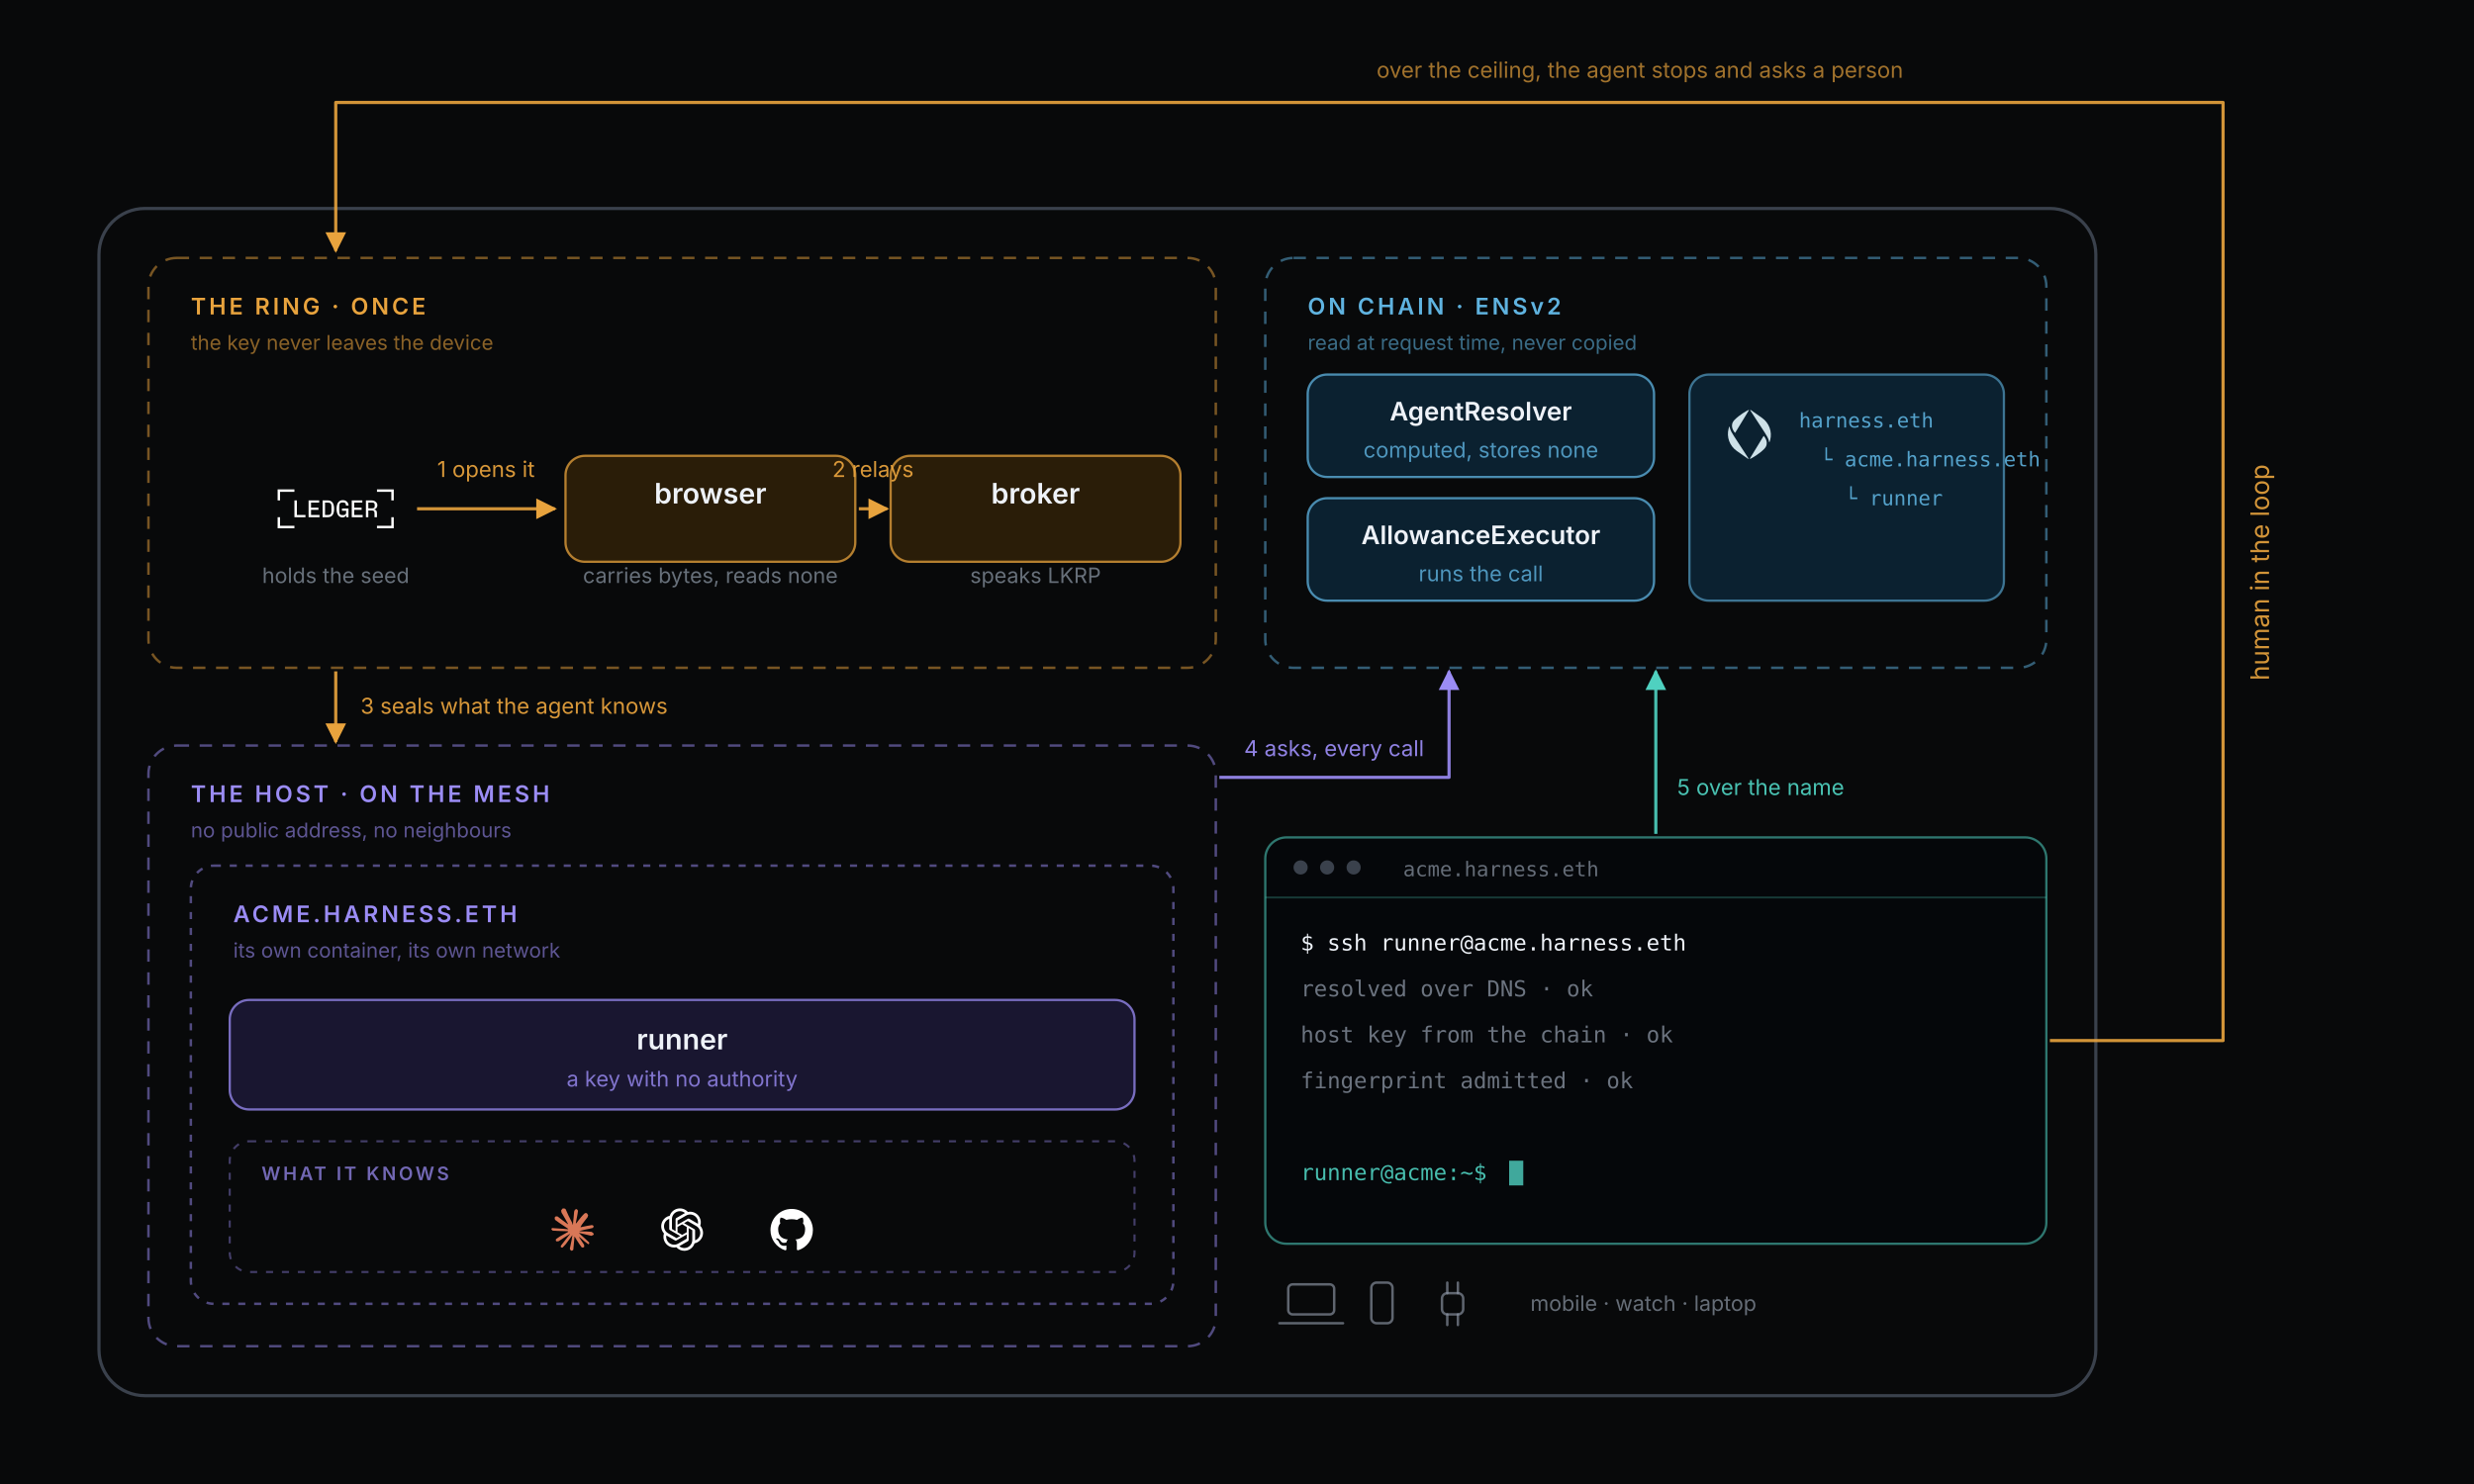
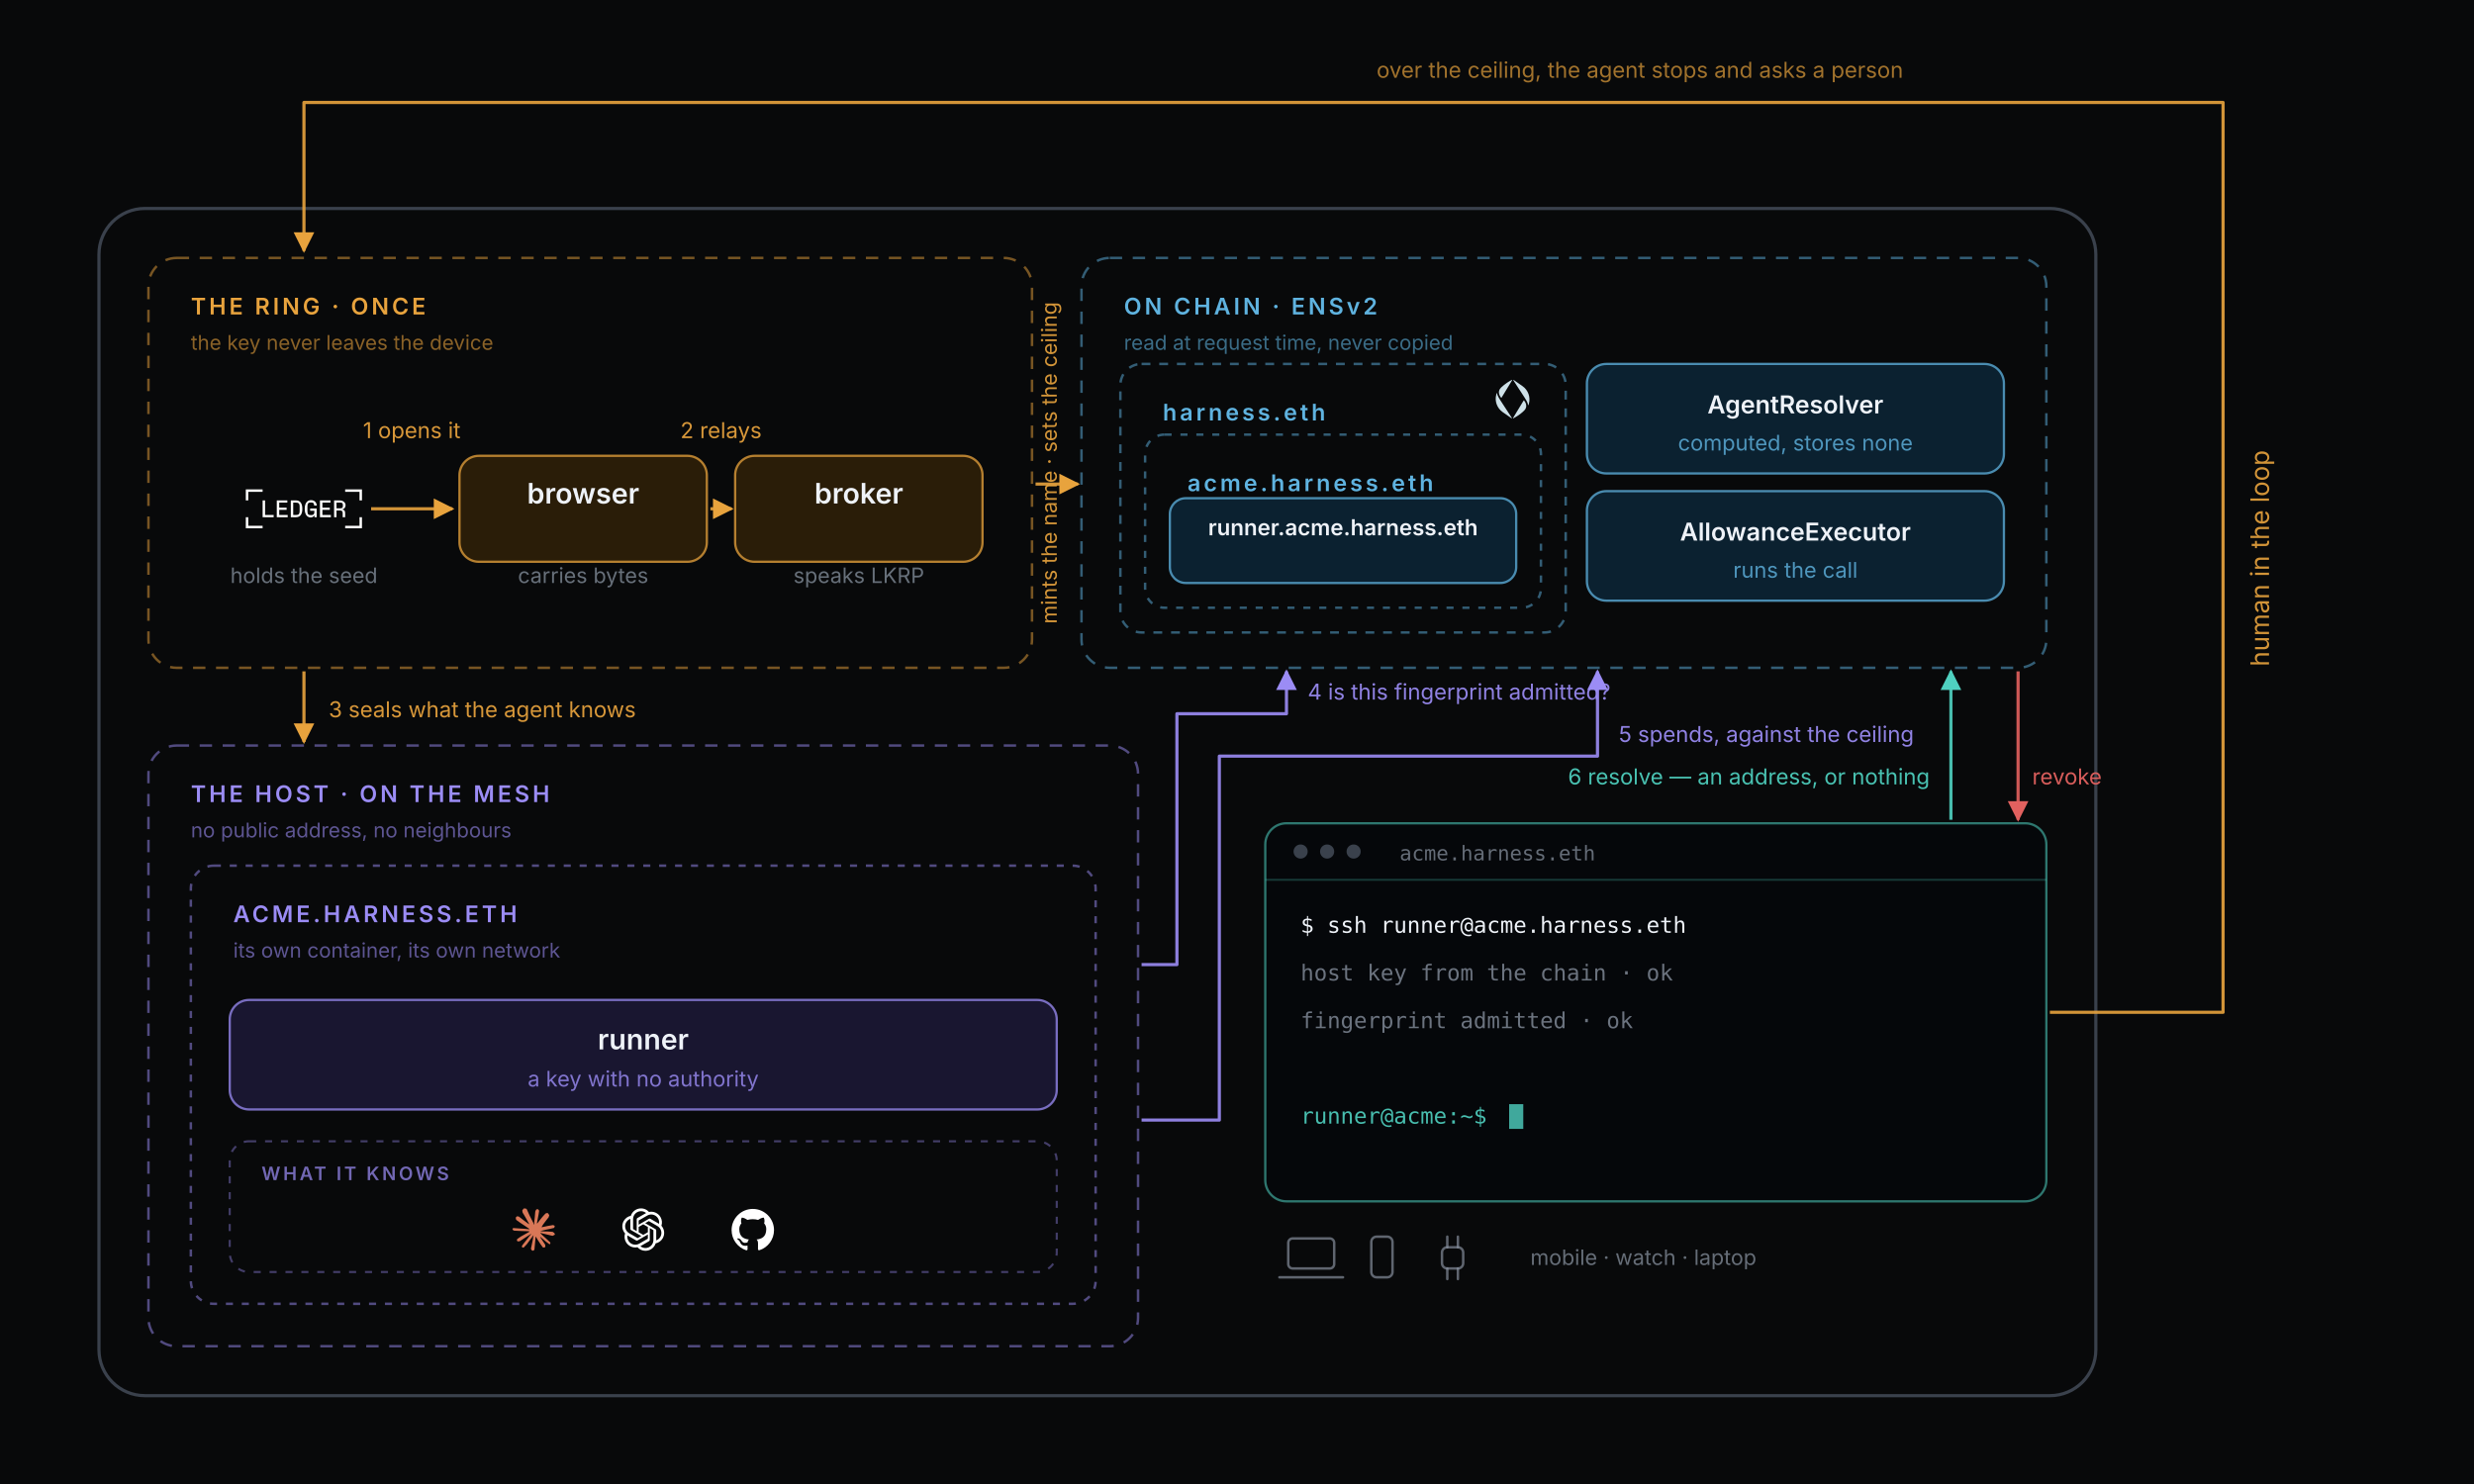
<svg xmlns="http://www.w3.org/2000/svg" width="1400" height="840" viewBox="0 0 1400 840" font-family="Inter, ui-sans-serif, system-ui, sans-serif">
  <defs>
    <marker id="me8a33d" viewBox="0 0 10 10" refX="9" refY="5" markerWidth="6.5" markerHeight="6.5" orient="auto-start-reverse">
      <path d="M 0 0 L 10 5 L 0 10 z" fill="#e8a33d" />
    </marker>
    <marker id="m5fb3e0" viewBox="0 0 10 10" refX="9" refY="5" markerWidth="6.5" markerHeight="6.5" orient="auto-start-reverse">
      <path d="M 0 0 L 10 5 L 0 10 z" fill="#5fb3e0" />
    </marker>
    <marker id="m9b8cf5" viewBox="0 0 10 10" refX="9" refY="5" markerWidth="6.5" markerHeight="6.5" orient="auto-start-reverse">
      <path d="M 0 0 L 10 5 L 0 10 z" fill="#9b8cf5" />
    </marker>
    <marker id="m4fd1c0" viewBox="0 0 10 10" refX="9" refY="5" markerWidth="6.5" markerHeight="6.5" orient="auto-start-reverse">
      <path d="M 0 0 L 10 5 L 0 10 z" fill="#4fd1c0" />
    </marker>
+     <marker id="me2615f" viewBox="0 0 10 10" refX="9" refY="5" markerWidth="6.5" markerHeight="6.5" orient="auto-start-reverse">
+       <path d="M 0 0 L 10 5 L 0 10 z" fill="#e2615f" />
+     </marker>
  </defs>
  <rect width="1400" height="840" fill="#08090a" />
  <rect x="56" y="118" width="1130" height="672" rx="26" fill="none" stroke="#3a414c" stroke-width="1.8" />
-   <rect x="84" y="146" width="604" height="232" rx="16" fill="none" stroke="#e8a33d" stroke-opacity="0.5" stroke-width="1.4" stroke-dasharray="7 6" />
+   <rect x="84" y="146" width="500" height="232" rx="16" fill="none" stroke="#e8a33d" stroke-opacity="0.5" stroke-width="1.4" stroke-dasharray="7 6" />
  <text x="108" y="178" fill="#e8a33d" font-size="13" font-weight="600" letter-spacing="1.7">THE RING · ONCE</text>
  <text x="108" y="198" fill="#e8a33d" fill-opacity="0.58" font-size="11.5">the key never leaves the device</text>
-   <svg x="157.1" y="277.0" width="65.8" height="22" viewBox="0 0 383 128" fill="none">
+   <svg x="139.1" y="277.0" width="65.8" height="22" viewBox="0 0 383 128" fill="none">
    <path d="M327.262 119.94V127.998H382.57V91.655H374.511V119.94H327.262ZM327.262 0V8.058H374.511V36.345H382.57V0H327.262ZM298.74 62.341V43.616H311.382C317.546 43.616 319.758 45.67 319.758 51.28V54.598C319.758 60.366 317.624 62.341 311.382 62.341H298.74ZM318.808 65.659C324.575 64.158 328.604 58.784 328.604 52.386C328.604 48.356 327.025 44.721 324.023 41.797C320.23 38.162 315.172 36.345 308.615 36.345H290.838V91.653H298.74V69.61H310.592C316.675 69.61 319.125 72.138 319.125 78.46V91.655H327.184V79.724C327.184 71.032 325.13 67.715 318.808 66.766V65.659ZM252.282 67.476H276.618V60.207H252.282V43.614H278.988V36.345H244.222V91.653H280.173V84.384H252.282V67.476ZM225.812 70.4V74.192C225.812 82.172 222.888 84.78 215.541 84.78H213.803C206.454 84.78 202.899 82.409 202.899 71.426V56.572C202.899 45.511 206.613 43.218 213.96 43.218H215.539C222.73 43.218 225.021 45.905 225.099 53.332H233.791C233.001 42.428 225.732 35.556 214.828 35.556C209.535 35.556 205.11 37.215 201.792 40.374C196.814 45.037 194.049 52.938 194.049 63.999C194.049 74.666 196.42 82.567 201.318 87.465C204.636 90.704 209.219 92.443 213.723 92.443C218.463 92.443 222.81 90.546 225.021 86.438H226.126V91.653H233.395V63.131H211.983V70.4H225.812ZM156.126 43.614H164.739C172.878 43.614 177.303 45.668 177.303 56.73V71.268C177.303 82.329 172.878 84.384 164.739 84.384H156.126V43.614ZM165.449 91.655C180.541 91.655 186.149 80.198 186.149 64.001C186.149 47.567 180.145 36.347 165.29 36.347H148.223V91.655H165.449ZM110.063 67.476H134.399V60.207H110.063V43.614H136.768V36.345H102.002V91.653H137.954V84.384H110.063V67.476ZM63.446 36.345H55.388V91.653H91.733V84.384H63.446V36.345ZM0 91.655V128H55.308V119.94H8.058V91.655H0ZM0 0V36.345H8.058V8.058H55.308V0H0Z" fill="#ffffff" />
  </svg>
-   <text x="190" y="330" fill="#8d97a6" fill-opacity="0.72" font-size="12" font-weight="400" text-anchor="middle">holds the seed</text>
-   <rect x="320" y="258" width="164" height="60" rx="11" fill="#2a1d08" stroke="#e8a33d" stroke-opacity="0.75" stroke-width="1.3" />
-   <text x="402" y="285" fill="#eef2f8" font-size="16" font-weight="600" text-anchor="middle">browser</text>
-   <text x="402" y="330" fill="#8d97a6" fill-opacity="0.72" font-size="12" font-weight="400" text-anchor="middle">carries bytes, reads none</text>
-   <rect x="504" y="258" width="164" height="60" rx="11" fill="#2a1d08" stroke="#e8a33d" stroke-opacity="0.75" stroke-width="1.3" />
-   <text x="586" y="285" fill="#eef2f8" font-size="16" font-weight="600" text-anchor="middle">broker</text>
-   <text x="586" y="330" fill="#8d97a6" fill-opacity="0.72" font-size="12" font-weight="400" text-anchor="middle">speaks LKRP</text>
-   <path d="M 236 288 L 314 288" fill="none" stroke="#e8a33d" stroke-opacity="0.9" stroke-width="1.8" stroke-linejoin="round" marker-end="url(#me8a33d)" />
-   <text x="275" y="270" fill="#e8a33d" fill-opacity="0.92" font-size="12.4" text-anchor="middle">1  opens it</text>
-   <path d="M 486 288 L 502 288" fill="none" stroke="#e8a33d" stroke-opacity="0.9" stroke-width="1.8" stroke-linejoin="round" marker-end="url(#me8a33d)" />
-   <text x="494" y="270" fill="#e8a33d" fill-opacity="0.92" font-size="12.4" text-anchor="middle">2  relays</text>
-   <rect x="716" y="146" width="442" height="232" rx="16" fill="none" stroke="#5fb3e0" stroke-opacity="0.5" stroke-width="1.4" stroke-dasharray="7 6" />
-   <text x="740" y="178" fill="#5fb3e0" font-size="13" font-weight="600" letter-spacing="1.7">ON CHAIN · ENSv2</text>
-   <text x="740" y="198" fill="#5fb3e0" fill-opacity="0.58" font-size="11.5">read at request time, never copied</text>
-   <rect x="740" y="212" width="196" height="58" rx="11" fill="#0b2130" stroke="#5fb3e0" stroke-opacity="0.75" stroke-width="1.3" />
-   <text x="838" y="238" fill="#eef2f8" font-size="14.5" font-weight="600" text-anchor="middle">AgentResolver</text>
-   <text x="838" y="259" fill="#5fb3e0" fill-opacity="0.8" font-size="12.2" text-anchor="middle">computed, stores none</text>
-   <rect x="740" y="282" width="196" height="58" rx="11" fill="#0b2130" stroke="#5fb3e0" stroke-opacity="0.75" stroke-width="1.3" />
-   <text x="838" y="308" fill="#eef2f8" font-size="14.5" font-weight="600" text-anchor="middle">AllowanceExecutor</text>
-   <text x="838" y="329" fill="#5fb3e0" fill-opacity="0.8" font-size="12.2" text-anchor="middle">runs the call</text>
-   <rect x="956" y="212" width="178" height="128" rx="11" fill="#0b2130" stroke="#5fb3e0" stroke-opacity="0.6" stroke-width="1.3" />
-   <svg x="977.8" y="232.0" width="24.3" height="28" viewBox="0 0 80 92" fill="none">
+   <text x="172" y="330" fill="#8d97a6" fill-opacity="0.72" font-size="12" font-weight="400" text-anchor="middle">holds the seed</text>
+   <rect x="260" y="258" width="140" height="60" rx="11" fill="#2a1d08" stroke="#e8a33d" stroke-opacity="0.75" stroke-width="1.3" />
+   <text x="330" y="285" fill="#eef2f8" font-size="16" font-weight="600" text-anchor="middle">browser</text>
+   <text x="330" y="330" fill="#8d97a6" fill-opacity="0.72" font-size="12" font-weight="400" text-anchor="middle">carries bytes</text>
+   <rect x="416" y="258" width="140" height="60" rx="11" fill="#2a1d08" stroke="#e8a33d" stroke-opacity="0.75" stroke-width="1.3" />
+   <text x="486" y="285" fill="#eef2f8" font-size="16" font-weight="600" text-anchor="middle">broker</text>
+   <text x="486" y="330" fill="#8d97a6" fill-opacity="0.72" font-size="12" font-weight="400" text-anchor="middle">speaks LKRP</text>
+   <path d="M 210 288 L 256 288" fill="none" stroke="#e8a33d" stroke-opacity="0.9" stroke-width="1.8" stroke-linejoin="round" marker-end="url(#me8a33d)" />
+   <text x="233" y="248" fill="#e8a33d" fill-opacity="0.92" font-size="12.4" text-anchor="middle">1  opens it</text>
+   <path d="M 402 288 L 414 288" fill="none" stroke="#e8a33d" stroke-opacity="0.9" stroke-width="1.8" stroke-linejoin="round" marker-end="url(#me8a33d)" />
+   <text x="408" y="248" fill="#e8a33d" fill-opacity="0.92" font-size="12.4" text-anchor="middle">2  relays</text>
+   <rect x="612" y="146" width="546" height="232" rx="16" fill="none" stroke="#5fb3e0" stroke-opacity="0.5" stroke-width="1.4" stroke-dasharray="7 6" />
+   <text x="636" y="178" fill="#5fb3e0" font-size="13" font-weight="600" letter-spacing="1.7">ON CHAIN · ENSv2</text>
+   <text x="636" y="198" fill="#5fb3e0" fill-opacity="0.58" font-size="11.5">read at request time, never copied</text>
+   <rect x="634" y="206" width="252" height="152" rx="12" fill="none" stroke="#5fb3e0" stroke-opacity="0.5" stroke-width="1.4" stroke-dasharray="5 5" />
+   <text x="658" y="238" fill="#5fb3e0" font-size="13" font-weight="600" letter-spacing="1.7">harness.eth</text>
+   <rect x="648" y="246" width="224" height="98" rx="11" fill="none" stroke="#5fb3e0" stroke-opacity="0.5" stroke-width="1.4" stroke-dasharray="4 5" />
+   <text x="672" y="278" fill="#5fb3e0" font-size="13" font-weight="600" letter-spacing="1.7">acme.harness.eth</text>
+   <rect x="662" y="282" width="196" height="48" rx="9" fill="#0b2130" stroke="#5fb3e0" stroke-opacity="0.75" stroke-width="1.3" />
+   <text x="760" y="303" fill="#eef2f8" font-size="12.5" font-weight="600" text-anchor="middle">runner.acme.harness.eth</text>
+   <svg x="846.4" y="215.0" width="19.1" height="22" viewBox="0 0 80 92" fill="none">
    <g id="Group 2243409">
      <path id="Vector" d="M38.952 0.849L13.739 42.333C13.542 42.658 13.082 42.695 12.837 42.404C10.618 39.768 2.349 28.556 12.581 18.337C21.918 9.012 33.81 2.364 38.217 0.066C38.718 -0.195 39.244 0.367 38.952 0.849Z" fill="#CEE1E8" />
      <path id="Vector_2" d="M37.557 91.174C38.061 91.526 38.681 90.925 38.343 90.412C32.712 81.847 13.992 53.348 11.406 49.07C8.856 44.85 3.839 37.838 3.421 31.838C3.379 31.239 2.551 31.117 2.342 31.681C2.006 32.589 1.649 33.673 1.315 34.912C-2.894 50.547 3.219 67.138 16.494 76.43L37.557 91.174V91.174Z" fill="#CEE1E8" />
      <path id="Vector_3" d="M41.021 90.436L66.233 48.951C66.43 48.626 66.89 48.59 67.135 48.881C69.355 51.517 77.624 62.728 67.391 72.947C58.055 82.272 46.162 88.921 41.755 91.218C41.255 91.479 40.728 90.917 41.021 90.436Z" fill="#CEE1E8" />
      <path id="Vector_4" d="M42.443 0.105C41.939 -0.247 41.319 0.354 41.657 0.867C47.288 9.432 66.008 37.931 68.594 42.209C71.144 46.429 76.161 53.441 76.579 59.441C76.621 60.04 77.449 60.161 77.658 59.598C77.994 58.69 78.351 57.606 78.685 56.367C82.894 40.732 76.781 24.141 63.506 14.849L42.443 0.105Z" fill="#CEE1E8" />
    </g>
  </svg>
-   <text x="1018" y="242" fill="#5fb3e0" fill-opacity="0.88" font-size="11.5" font-weight="400" text-anchor="start" font-family="ui-monospace, SFMono-Regular, Menlo, monospace">harness.eth</text>
-   <text x="1030" y="264" fill="#5fb3e0" fill-opacity="0.88" font-size="11.5" font-weight="400" text-anchor="start" font-family="ui-monospace, SFMono-Regular, Menlo, monospace">└ acme.harness.eth</text>
-   <text x="1044" y="286" fill="#5fb3e0" fill-opacity="0.88" font-size="11.5" font-weight="400" text-anchor="start" font-family="ui-monospace, SFMono-Regular, Menlo, monospace">└ runner</text>
-   <rect x="84" y="422" width="604" height="340" rx="16" fill="none" stroke="#9b8cf5" stroke-opacity="0.5" stroke-width="1.4" stroke-dasharray="7 6" />
+   <rect x="898" y="206" width="236" height="62" rx="11" fill="#0b2130" stroke="#5fb3e0" stroke-opacity="0.75" stroke-width="1.3" />
+   <text x="1016" y="234" fill="#eef2f8" font-size="14" font-weight="600" text-anchor="middle">AgentResolver</text>
+   <text x="1016" y="255" fill="#5fb3e0" fill-opacity="0.8" font-size="12.2" text-anchor="middle">computed, stores none</text>
+   <rect x="898" y="278" width="236" height="62" rx="11" fill="#0b2130" stroke="#5fb3e0" stroke-opacity="0.75" stroke-width="1.3" />
+   <text x="1016" y="306" fill="#eef2f8" font-size="14" font-weight="600" text-anchor="middle">AllowanceExecutor</text>
+   <text x="1016" y="327" fill="#5fb3e0" fill-opacity="0.8" font-size="12.2" text-anchor="middle">runs the call</text>
+   <rect x="84" y="422" width="560" height="340" rx="16" fill="none" stroke="#9b8cf5" stroke-opacity="0.5" stroke-width="1.4" stroke-dasharray="7 6" />
  <text x="108" y="454" fill="#9b8cf5" font-size="13" font-weight="600" letter-spacing="1.7">THE HOST · ON THE MESH</text>
  <text x="108" y="474" fill="#9b8cf5" fill-opacity="0.58" font-size="11.5">no public address, no neighbours</text>
-   <rect x="108" y="490" width="556" height="248" rx="13" fill="none" stroke="#9b8cf5" stroke-opacity="0.5" stroke-width="1.4" stroke-dasharray="4 5" />
+   <rect x="108" y="490" width="512" height="248" rx="13" fill="none" stroke="#9b8cf5" stroke-opacity="0.5" stroke-width="1.4" stroke-dasharray="4 5" />
  <text x="132" y="522" fill="#9b8cf5" font-size="13" font-weight="600" letter-spacing="1.7">ACME.HARNESS.ETH</text>
  <text x="132" y="542" fill="#9b8cf5" fill-opacity="0.58" font-size="11.5">its own container, its own network</text>
-   <rect x="130" y="566" width="512" height="62" rx="11" fill="#191630" stroke="#9b8cf5" stroke-opacity="0.75" stroke-width="1.3" />
-   <text x="386" y="594" fill="#eef2f8" font-size="16" font-weight="600" text-anchor="middle">runner</text>
-   <text x="386" y="615" fill="#9b8cf5" fill-opacity="0.8" font-size="12.2" text-anchor="middle">a key with no authority</text>
-   <rect x="130" y="646" width="512" height="74" rx="11" fill="none" stroke="#9b8cf5" stroke-opacity="0.4" stroke-width="1.2" stroke-dasharray="4 5" />
+   <rect x="130" y="566" width="468" height="62" rx="11" fill="#191630" stroke="#9b8cf5" stroke-opacity="0.75" stroke-width="1.3" />
+   <text x="364" y="594" fill="#eef2f8" font-size="16" font-weight="600" text-anchor="middle">runner</text>
+   <text x="364" y="615" fill="#9b8cf5" fill-opacity="0.8" font-size="12.2" text-anchor="middle">a key with no authority</text>
+   <rect x="130" y="646" width="468" height="74" rx="11" fill="none" stroke="#9b8cf5" stroke-opacity="0.4" stroke-width="1.2" stroke-dasharray="4 5" />
  <text x="148" y="668" fill="#9b8cf5" fill-opacity="0.72" font-size="10.5" font-weight="600" text-anchor="start" letter-spacing="1.5">WHAT IT KNOWS</text>
-   <svg x="312.0" y="684.0" width="24.0" height="24" viewBox="0 0 24 24" fill="#D97757">
+   <svg x="290.0" y="684.0" width="24.0" height="24" viewBox="0 0 24 24" fill="#D97757">
    <path d="m4.714 15.956 4.717-2.647.079-.231-.079-.128h-.231l-.789-.049-2.696-.073-2.337-.097-2.265-.121-.571-.121-.534-.704.055-.352.48-.322.686.061 1.518.103 2.277.158 1.651.097 2.447.255h.389l.055-.158-.134-.097-.103-.097L6.973 9.836l-2.55-1.688-1.336-.971-.723-.492-.364-.461-.158-1.008.656-.723.88.061.225.061.892.686 1.906 1.475 2.489 1.834.364.303.146-.103.018-.073-.164-.273-1.354-2.447-1.445-2.489-.643-1.032-.17-.619c-.061-.255-.103-.467-.103-.729L6.287.134 6.7 0l.996.134.419.364.619 1.415 1.002 2.228 1.554 3.03.455.898.243.832.091.255h.158v-.146l.128-1.706.237-2.095.231-2.696.079-.759.376-.911.747-.492.583.279.48.686-.067.443-.285 1.852-.559 2.902-.364 1.943h.212l.243-.243.984-1.305 1.651-2.064.729-.82.85-.905.546-.431h1.032l.759 1.129-.34 1.166-1.062 1.348-.88 1.141-1.263 1.7-.789 1.36.073.109.188-.018 2.853-.607 1.542-.279 1.84-.316.832.389.091.395-.328.807-1.967.486-2.307.461-3.436.814-.043.03.049.061 1.548.146.662.036h1.621l3.018.225.789.522.474.638-.079.486-1.214.619-1.639-.389-3.825-.911-1.311-.328h-.182v.109l1.093 1.069 2.003 1.809 2.507 2.331.128.577-.322.455-.34-.049-2.204-1.657-.85-.747-1.925-1.621h-.128v.17l.443.65 2.344 3.521.121 1.081-.17.352-.607.212-.668-.121-1.372-1.925L14.38 17.959l-1.141-1.943-.14.079-.674 7.255-.316.37-.729.279-.607-.461-.322-.747.322-1.475.389-1.925.316-1.53.285-1.9.17-.631-.012-.043-.14.018-1.433 1.967-2.18 2.945-1.724 1.846-.413.164-.716-.37.067-.662.401-.589 2.386-3.036 1.439-1.882.929-1.087-.006-.158h-.055l-6.338 4.116-1.129.146-.486-.455.061-.747.231-.243 1.906-1.311Z" />
  </svg>
-   <svg x="374.0" y="684.0" width="24.0" height="24" viewBox="0 0 24 24" fill="#ffffff">
+   <svg x="352.0" y="684.0" width="24.0" height="24" viewBox="0 0 24 24" fill="#ffffff">
    <path d="M22.282 9.821a5.985 5.985 0 0 0-.516-4.911 6.046 6.046 0 0 0-6.51-2.9A6.065 6.065 0 0 0 4.981 4.182a5.985 5.985 0 0 0-3.998 2.9 6.046 6.046 0 0 0 .743 7.097 5.98 5.98 0 0 0 .511 4.911 6.051 6.051 0 0 0 6.515 2.9A5.985 5.985 0 0 0 13.26 24a6.056 6.056 0 0 0 5.772-4.206 5.989 5.989 0 0 0 3.998-2.9 6.056 6.056 0 0 0-.748-7.073zm-9.022 12.608a4.476 4.476 0 0 1-2.876-1.041l.142-.08 4.778-2.758a.795.795 0 0 0 .393-.681v-6.737l2.02 1.169a.071.071 0 0 1 .038.052v5.583a4.504 4.504 0 0 1-4.495 4.494zm-9.661-4.125a4.471 4.471 0 0 1-.535-3.014l.142.085 4.783 2.758a.771.771 0 0 0 .781 0l5.843-3.369v2.332a.08.08 0 0 1-.033.061L9.74 19.95a4.499 4.499 0 0 1-6.141-1.646zM2.341 7.896a4.485 4.485 0 0 1 2.365-1.973V11.6a.766.766 0 0 0 .388.676l5.814 3.354-2.02 1.169a.076.076 0 0 1-.071 0l-4.83-2.787A4.504 4.504 0 0 1 2.341 7.872zm16.596 3.856L13.104 8.364 15.119 7.2a.076.076 0 0 1 .071 0l4.83 2.791a4.494 4.494 0 0 1-.676 8.104v-5.677a.79.79 0 0 0-.407-.667zm2.011-3.023l-.142-.085-4.774-2.782a.776.776 0 0 0-.785 0L9.409 9.23V6.897a.066.066 0 0 1 .028-.061l4.83-2.787a4.499 4.499 0 0 1 6.68 4.66zM8.306 12.863l-2.02-1.164a.08.08 0 0 1-.038-.057V6.074a4.499 4.499 0 0 1 7.376-3.454l-.142.081L8.704 5.459a.795.795 0 0 0-.393.681zm1.098-2.365l2.602-1.5 2.607 1.5v2.999l-2.597 1.5-2.607-1.5Z" />
  </svg>
-   <svg x="436.0" y="684.0" width="24.0" height="24" viewBox="0 0 24 24" fill="#ffffff">
+   <svg x="414.0" y="684.0" width="24.0" height="24" viewBox="0 0 24 24" fill="#ffffff">
    <path d="M12 .297c-6.63 0-12 5.373-12 12 0 5.303 3.438 9.8 8.205 11.385.6.113.82-.258.82-.577 0-.285-.01-1.04-.015-2.04-3.338.724-4.042-1.61-4.042-1.61C4.422 18.07 3.633 17.7 3.633 17.7c-1.087-.744.084-.729.084-.729 1.205.084 1.838 1.236 1.838 1.236 1.07 1.835 2.809 1.305 3.495.998.108-.776.417-1.305.76-1.605-2.665-.3-5.466-1.332-5.466-5.93 0-1.31.465-2.38 1.235-3.22-.135-.303-.54-1.523.105-3.176 0 0 1.005-.322 3.3 1.23.96-.267 1.98-.399 3-.405 1.02.006 2.04.138 3 .405 2.28-1.552 3.285-1.23 3.285-1.23.645 1.653.24 2.873.12 3.176.765.84 1.23 1.91 1.23 3.22 0 4.61-2.805 5.625-5.475 5.92.42.36.81 1.096.81 2.22 0 1.606-.015 2.896-.015 3.286 0 .315.21.69.825.57C20.565 22.092 24 17.592 24 12.297c0-6.627-5.373-12-12-12" />
  </svg>
-   <rect x="716" y="474" width="442" height="230" rx="12" fill="#05070a" stroke="#4fd1c0" stroke-opacity="0.55" stroke-width="1.3" />
-   <path d="M716 508 H1158" stroke="#4fd1c0" stroke-opacity="0.25" stroke-width="1.1" />
-   <circle cx="736" cy="491" r="4" fill="#3a414c" />
-   <circle cx="751" cy="491" r="4" fill="#3a414c" />
-   <circle cx="766" cy="491" r="4" fill="#3a414c" />
-   <text x="794" y="496" fill="#8d97a6" fill-opacity="0.7" font-size="11.5" font-weight="400" text-anchor="start" font-family="ui-monospace, SFMono-Regular, Menlo, monospace">acme.harness.eth</text>
-   <text x="736" y="538" fill="#eef2f8" fill-opacity="1.0" font-size="12.5" font-weight="400" text-anchor="start" font-family="ui-monospace, SFMono-Regular, Menlo, monospace">$ ssh runner@acme.harness.eth</text>
-   <text x="736" y="564" fill="#8d97a6" fill-opacity="0.75" font-size="12.5" font-weight="400" text-anchor="start" font-family="ui-monospace, SFMono-Regular, Menlo, monospace">resolved over DNS · ok</text>
-   <text x="736" y="590" fill="#8d97a6" fill-opacity="0.75" font-size="12.5" font-weight="400" text-anchor="start" font-family="ui-monospace, SFMono-Regular, Menlo, monospace">host key from the chain · ok</text>
-   <text x="736" y="616" fill="#8d97a6" fill-opacity="0.75" font-size="12.5" font-weight="400" text-anchor="start" font-family="ui-monospace, SFMono-Regular, Menlo, monospace">fingerprint admitted · ok</text>
-   <text x="736" y="668" fill="#4fd1c0" fill-opacity="0.9" font-size="12.5" font-weight="400" text-anchor="start" font-family="ui-monospace, SFMono-Regular, Menlo, monospace">runner@acme:~$</text>
-   <rect x="854" y="657" width="8" height="14" fill="#4fd1c0" fill-opacity="0.8" />
+   <rect x="716" y="466" width="442" height="214" rx="12" fill="#05070a" stroke="#4fd1c0" stroke-opacity="0.55" stroke-width="1.3" />
+   <path d="M716 498 H1158" stroke="#4fd1c0" stroke-opacity="0.25" stroke-width="1.1" />
+   <circle cx="736" cy="482" r="4" fill="#3a414c" />
+   <circle cx="751" cy="482" r="4" fill="#3a414c" />
+   <circle cx="766" cy="482" r="4" fill="#3a414c" />
+   <text x="792" y="487" fill="#8d97a6" fill-opacity="0.7" font-size="11.5" font-weight="400" text-anchor="start" font-family="ui-monospace, SFMono-Regular, Menlo, monospace">acme.harness.eth</text>
+   <text x="736" y="528" fill="#eef2f8" fill-opacity="1.0" font-size="12.5" font-weight="400" text-anchor="start" font-family="ui-monospace, SFMono-Regular, Menlo, monospace">$ ssh runner@acme.harness.eth</text>
+   <text x="736" y="555" fill="#8d97a6" fill-opacity="0.75" font-size="12.5" font-weight="400" text-anchor="start" font-family="ui-monospace, SFMono-Regular, Menlo, monospace">host key from the chain · ok</text>
+   <text x="736" y="582" fill="#8d97a6" fill-opacity="0.75" font-size="12.5" font-weight="400" text-anchor="start" font-family="ui-monospace, SFMono-Regular, Menlo, monospace">fingerprint admitted · ok</text>
+   <text x="736" y="636" fill="#4fd1c0" fill-opacity="0.9" font-size="12.5" font-weight="400" text-anchor="start" font-family="ui-monospace, SFMono-Regular, Menlo, monospace">runner@acme:~$</text>
+   <rect x="854" y="625" width="8" height="14" fill="#4fd1c0" fill-opacity="0.8" />
  <g stroke="#8d97a6" stroke-opacity="0.65" stroke-width="1.4" fill="none">
-     <rect x="729" y="727" width="26" height="17" rx="2.5" />
-     <path d="M724 749 H760" stroke-linecap="round" />
+     <rect x="729" y="701" width="26" height="17" rx="2.5" />
+     <path d="M724 723 H760" stroke-linecap="round" />
  </g>
  <g stroke="#8d97a6" stroke-opacity="0.65" stroke-width="1.4" fill="none">
-     <rect x="776" y="726" width="12" height="23" rx="3" />
+     <rect x="776" y="700" width="12" height="23" rx="3" />
  </g>
  <g stroke="#8d97a6" stroke-opacity="0.65" stroke-width="1.4" fill="none">
-     <rect x="816" y="732" width="12" height="12" rx="3" />
-     <path d="M819 732 V726 M825 732 V726 M819 744 V750 M825 744 V750" stroke-linecap="round" />
+     <rect x="816" y="706" width="12" height="12" rx="3" />
+     <path d="M819 706 V700 M825 706 V700 M819 718 V724 M825 718 V724" stroke-linecap="round" />
  </g>
-   <text x="866" y="742" fill="#8d97a6" fill-opacity="0.7" font-size="12" font-weight="400" text-anchor="start">mobile · watch · laptop</text>
-   <path d="M 190 380 L 190 420" fill="none" stroke="#e8a33d" stroke-opacity="0.9" stroke-width="1.8" stroke-linejoin="round" marker-end="url(#me8a33d)" />
-   <text x="204" y="404" fill="#e8a33d" fill-opacity="0.92" font-size="12.4" text-anchor="start">3  seals what the agent knows</text>
-   <path d="M 690 440 L 820 440 L 820 380" fill="none" stroke="#9b8cf5" stroke-opacity="0.9" stroke-width="1.8" stroke-linejoin="round" marker-end="url(#m9b8cf5)" />
-   <text x="704" y="428" fill="#9b8cf5" fill-opacity="0.92" font-size="12.4" text-anchor="start">4  asks, every call</text>
-   <path d="M 937 472 L 937 380" fill="none" stroke="#4fd1c0" stroke-opacity="0.9" stroke-width="1.8" stroke-linejoin="round" marker-end="url(#m4fd1c0)" />
-   <text x="949" y="450" fill="#4fd1c0" fill-opacity="0.92" font-size="12.4" text-anchor="start">5  over the name</text>
-   <path d="M 1160 589 L 1258 589 L 1258 58 L 190 58 L 190 142" fill="none" stroke="#e8a33d" stroke-opacity="0.9" stroke-width="1.8" stroke-linejoin="round" marker-end="url(#me8a33d)" />
-   <text x="1284" y="324" fill="#e8a33d" fill-opacity="0.9" font-size="14.5" text-anchor="middle" transform="rotate(-90 1284 324)">human in the loop</text>
+   <text x="866" y="716" fill="#8d97a6" fill-opacity="0.7" font-size="12" font-weight="400" text-anchor="start">mobile · watch · laptop</text>
+   <path d="M 586 274 L 610 274" fill="none" stroke="#e8a33d" stroke-opacity="0.9" stroke-width="1.8" stroke-linejoin="round" marker-end="url(#me8a33d)" />
+   <text x="598.0" y="262" fill="#e8a33d" fill-opacity="0.9" font-size="12" text-anchor="middle" transform="rotate(-90 598.0 262)">mints the name · sets the ceiling</text>
+   <path d="M 172 380 L 172 420" fill="none" stroke="#e8a33d" stroke-opacity="0.9" stroke-width="1.8" stroke-linejoin="round" marker-end="url(#me8a33d)" />
+   <text x="186" y="406" fill="#e8a33d" fill-opacity="0.92" font-size="12.4" text-anchor="start">3  seals what the agent knows</text>
+   <path d="M 646 546 L 666 546 L 666 404 L 728 404 L 728 380" fill="none" stroke="#9b8cf5" stroke-opacity="0.9" stroke-width="1.8" stroke-linejoin="round" marker-end="url(#m9b8cf5)" />
+   <text x="740" y="396" fill="#9b8cf5" fill-opacity="0.92" font-size="12.4" font-weight="400" text-anchor="start">4  is this fingerprint admitted?</text>
+   <path d="M 646 634 L 690 634 L 690 428 L 904 428 L 904 380" fill="none" stroke="#9b8cf5" stroke-opacity="0.9" stroke-width="1.8" stroke-linejoin="round" marker-end="url(#m9b8cf5)" />
+   <text x="916" y="420" fill="#9b8cf5" fill-opacity="0.92" font-size="12.4" font-weight="400" text-anchor="start">5  spends, against the ceiling</text>
+   <path d="M 1104 464 L 1104 380" fill="none" stroke="#4fd1c0" stroke-opacity="0.9" stroke-width="1.8" stroke-linejoin="round" marker-end="url(#m4fd1c0)" />
+   <text x="1092" y="444" fill="#4fd1c0" fill-opacity="0.92" font-size="12.4" font-weight="400" text-anchor="end">6  resolve — an address, or nothing</text>
+   <path d="M 1142 380 L 1142 464" fill="none" stroke="#e2615f" stroke-opacity="0.9" stroke-width="1.8" stroke-linejoin="round" marker-end="url(#me2615f)" />
+   <text x="1150" y="444" fill="#e2615f" fill-opacity="0.95" font-size="12.4" font-weight="400" text-anchor="start">revoke</text>
+   <path d="M 1160 573 L 1258 573 L 1258 58 L 172 58 L 172 142" fill="none" stroke="#e8a33d" stroke-opacity="0.9" stroke-width="1.8" stroke-linejoin="round" marker-end="url(#me8a33d)" />
+   <text x="1284" y="316" fill="#e8a33d" fill-opacity="0.9" font-size="14.5" text-anchor="middle" transform="rotate(-90 1284 316)">human in the loop</text>
  <text x="928" y="44" fill="#e8a33d" fill-opacity="0.68" font-size="12.4" font-weight="400" text-anchor="middle">over the ceiling, the agent stops and asks a person</text>
</svg>
